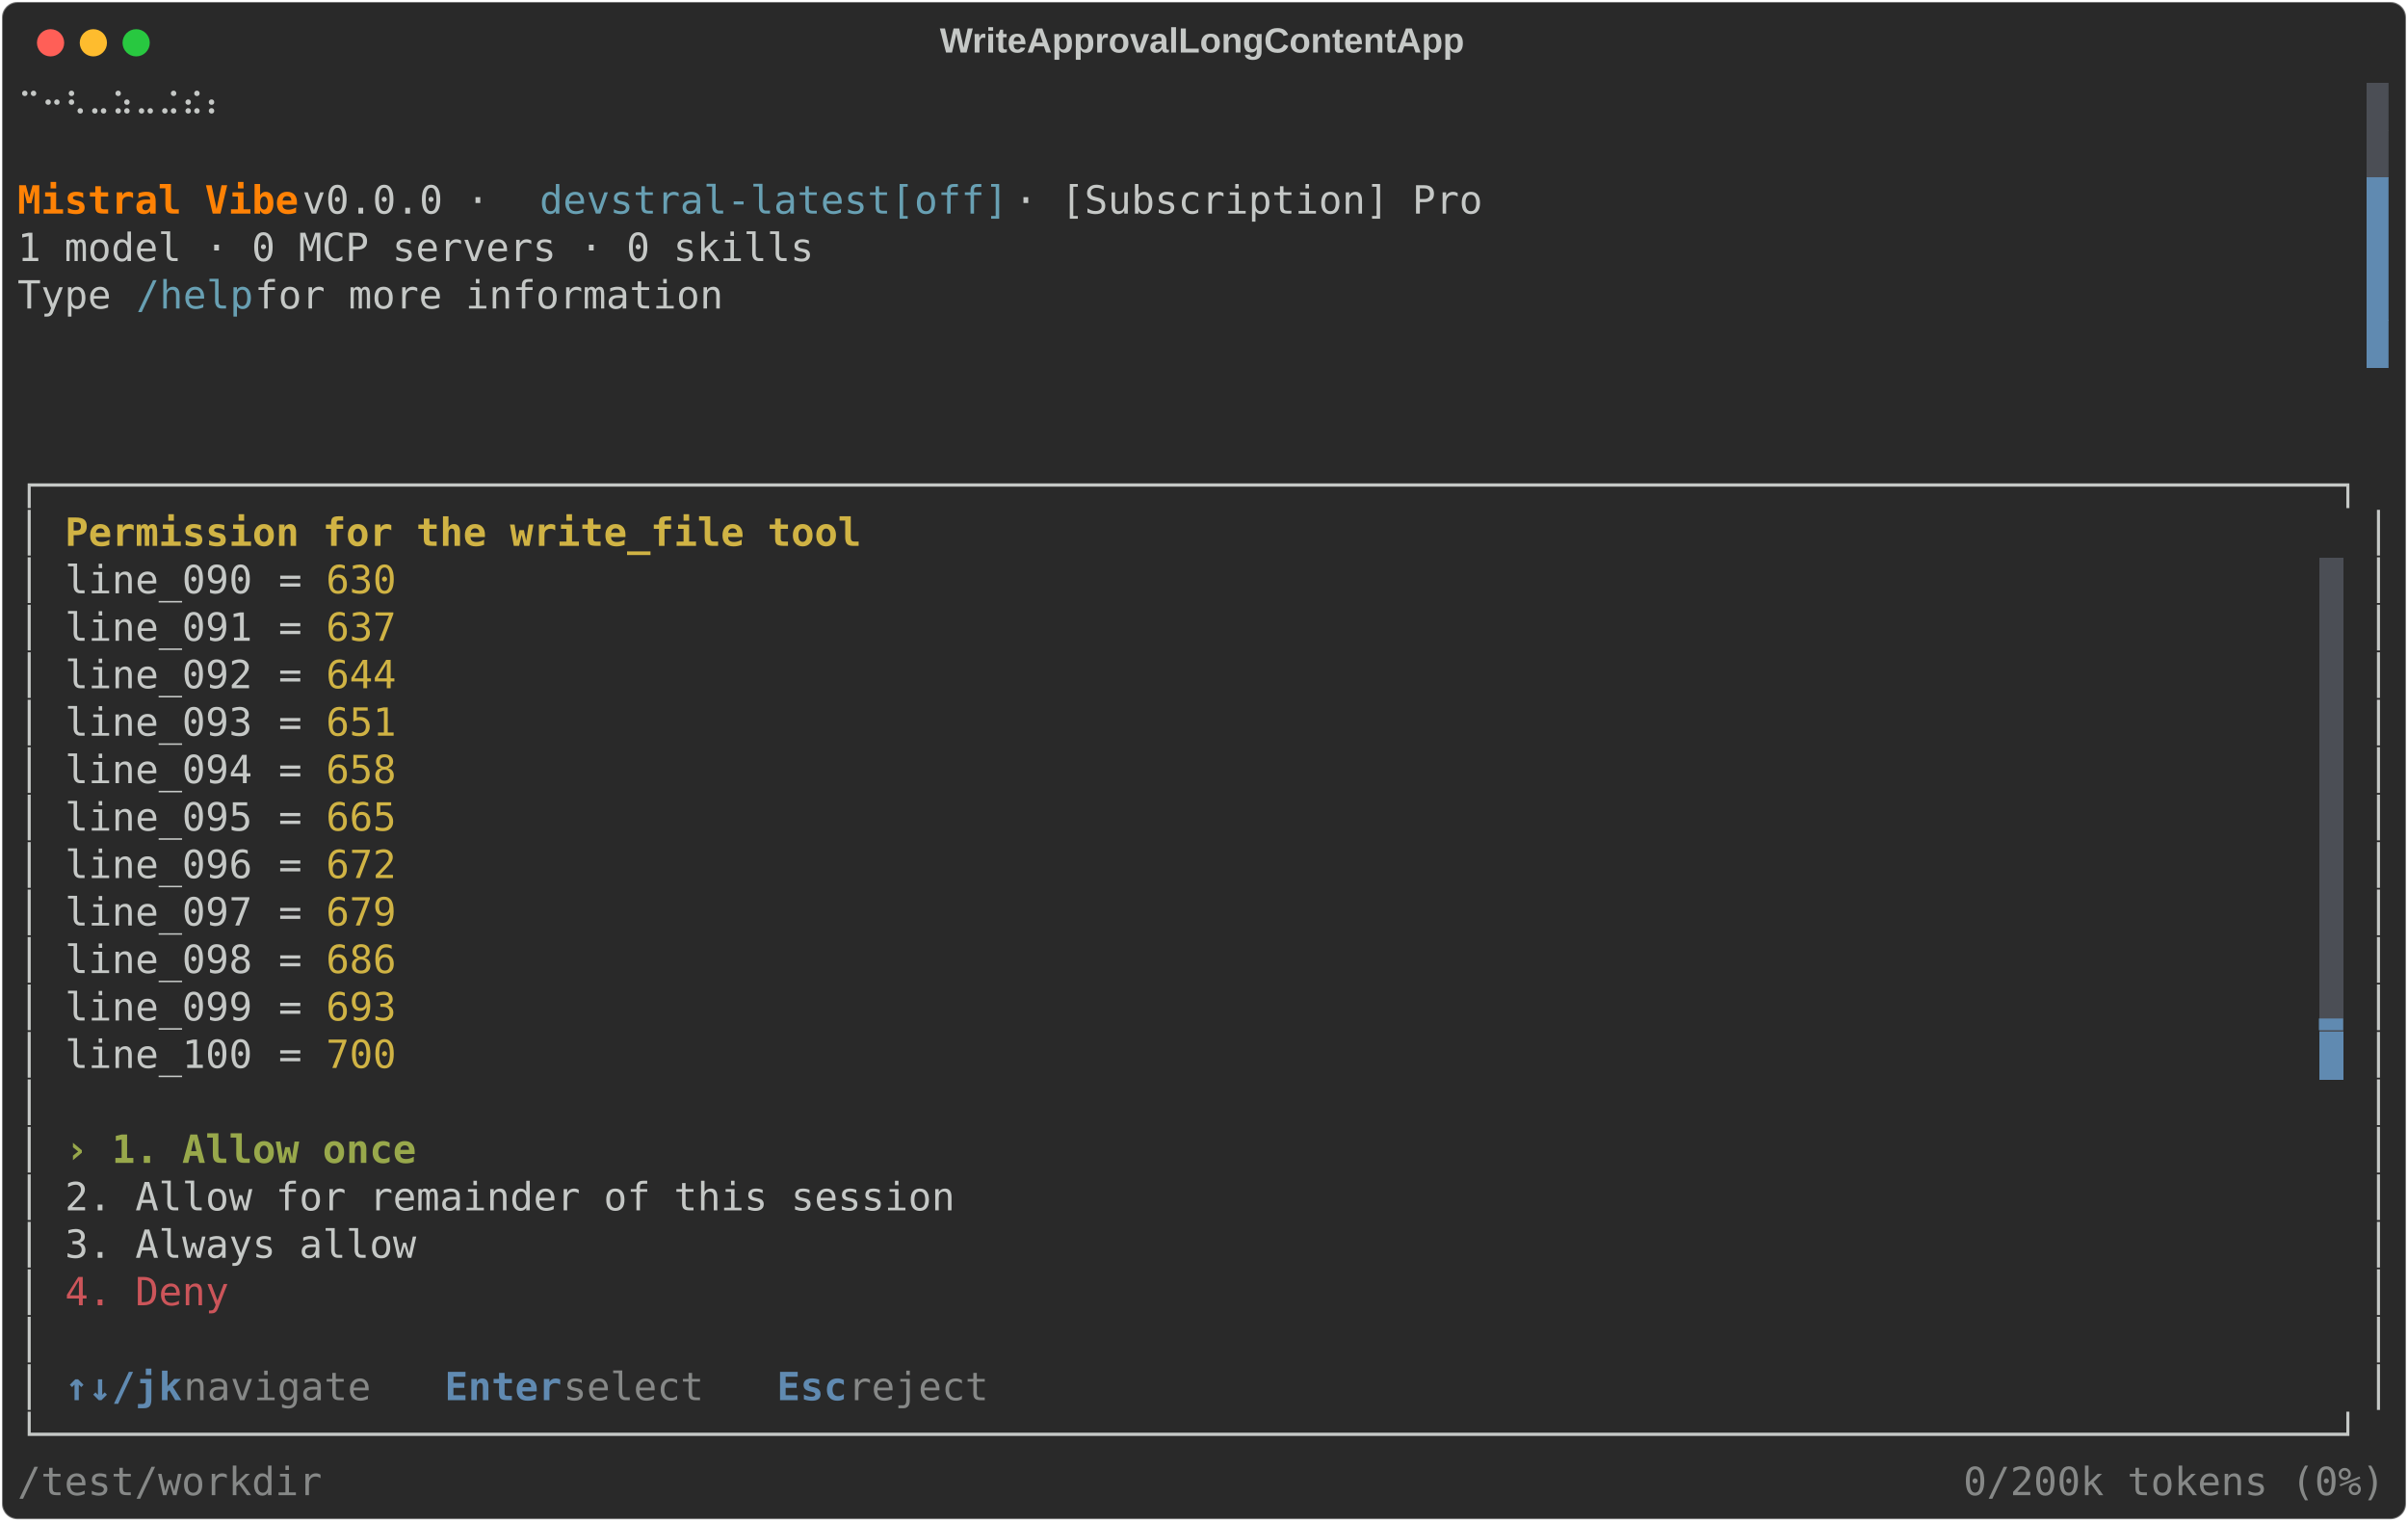
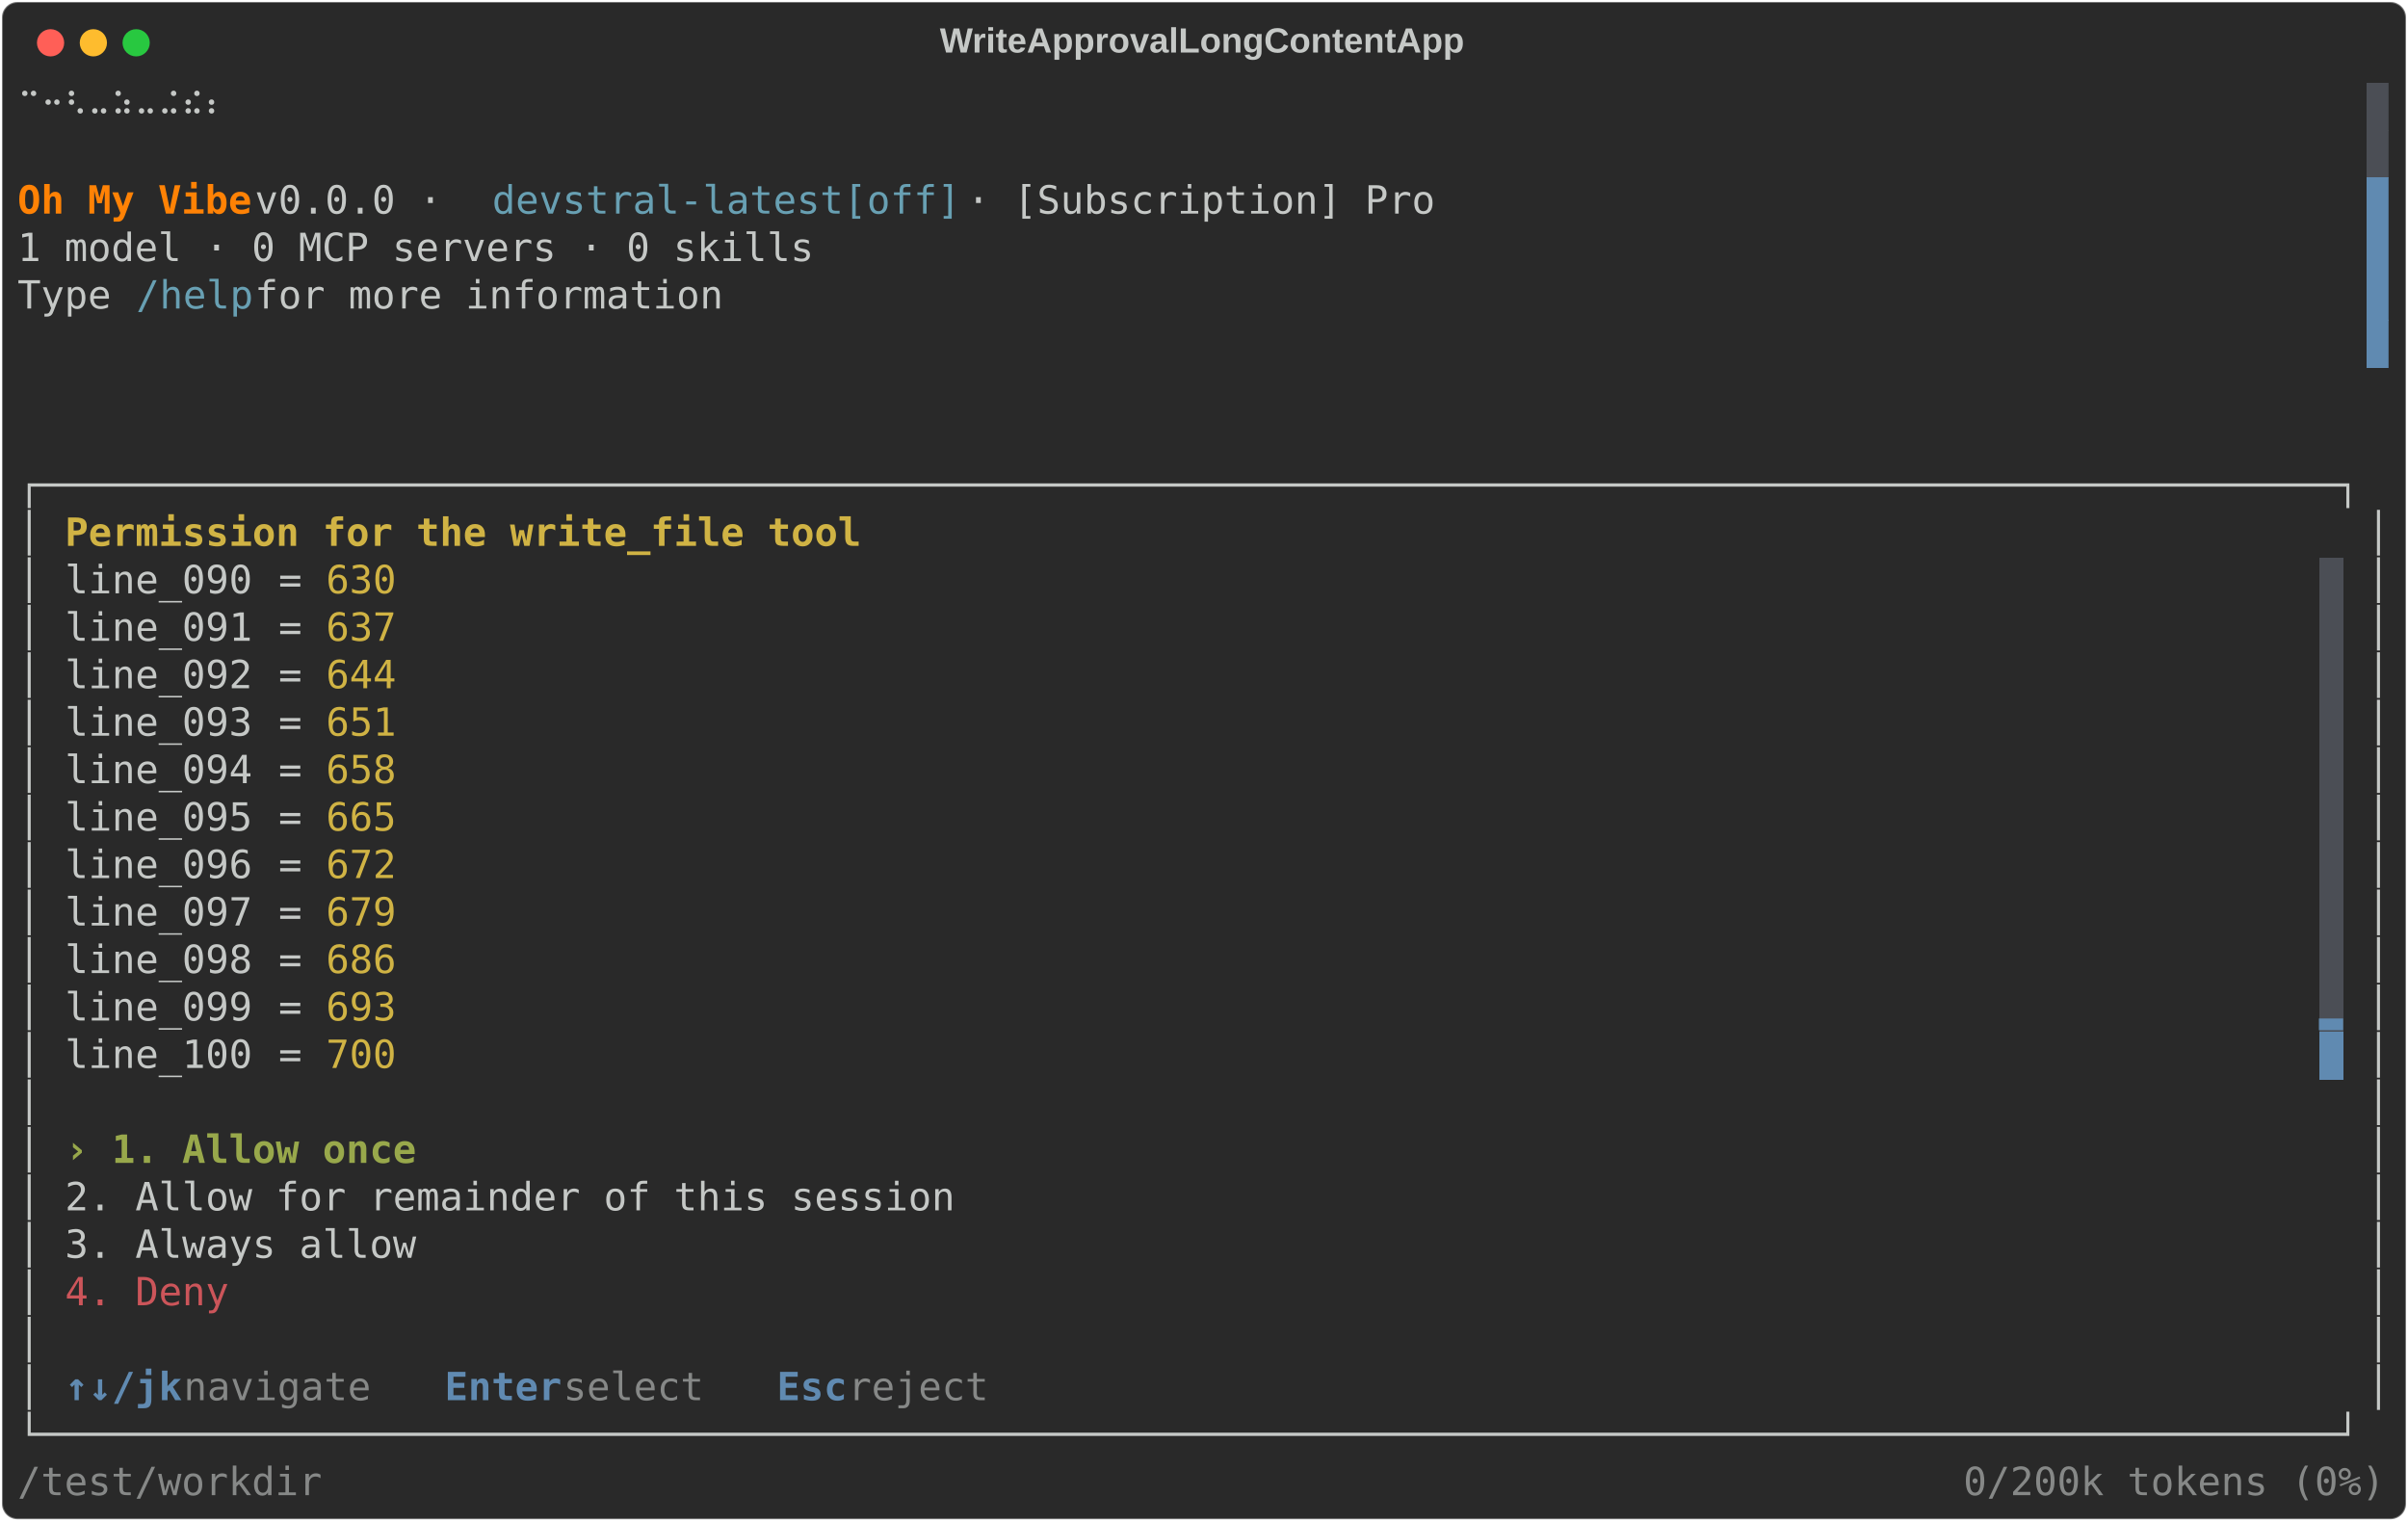
<svg xmlns="http://www.w3.org/2000/svg" class="rich-terminal" viewBox="0 0 1238 782.0">
  <style>

    @font-face {
        font-family: "Fira Code";
        src: local("FiraCode-Regular"),
                url("https://cdnjs.cloudflare.com/ajax/libs/firacode/6.2.0/woff2/FiraCode-Regular.woff2") format("woff2"),
                url("https://cdnjs.cloudflare.com/ajax/libs/firacode/6.2.0/woff/FiraCode-Regular.woff") format("woff");
        font-style: normal;
        font-weight: 400;
    }
    @font-face {
        font-family: "Fira Code";
        src: local("FiraCode-Bold"),
                url("https://cdnjs.cloudflare.com/ajax/libs/firacode/6.2.0/woff2/FiraCode-Bold.woff2") format("woff2"),
                url("https://cdnjs.cloudflare.com/ajax/libs/firacode/6.2.0/woff/FiraCode-Bold.woff") format("woff");
        font-style: bold;
        font-weight: 700;
    }

    .terminal-matrix {
        font-family: Fira Code, monospace;
        font-size: 20px;
        line-height: 24.4px;
        font-variant-east-asian: full-width;
    }

    .terminal-title {
        font-size: 18px;
        font-weight: bold;
        font-family: arial;
    }

    .terminal-r1 { fill: #c5c8c6 }
.terminal-r2 { fill: #ff8205;font-weight: bold }
.terminal-r3 { fill: #68a0b3 }
.terminal-r4 { fill: #292929 }
.terminal-r5 { fill: #d0b344;font-weight: bold }
.terminal-r6 { fill: #d0b344 }
.terminal-r7 { fill: #608ab1 }
.terminal-r8 { fill: #98a84b;font-weight: bold }
.terminal-r9 { fill: #cc555a }
.terminal-r10 { fill: #608ab1;font-weight: bold }
.terminal-r11 { fill: #868887 }
    </style>
  <defs>
    <clipPath id="terminal-clip-terminal">
      <rect x="0" y="0" width="1219.0" height="731.0" />
    </clipPath>
    <clipPath id="terminal-line-0">
      <rect x="0" y="1.5" width="1220" height="24.65" />
    </clipPath>
    <clipPath id="terminal-line-1">
      <rect x="0" y="25.9" width="1220" height="24.65" />
    </clipPath>
    <clipPath id="terminal-line-2">
      <rect x="0" y="50.3" width="1220" height="24.65" />
    </clipPath>
    <clipPath id="terminal-line-3">
      <rect x="0" y="74.7" width="1220" height="24.65" />
    </clipPath>
    <clipPath id="terminal-line-4">
      <rect x="0" y="99.1" width="1220" height="24.65" />
    </clipPath>
    <clipPath id="terminal-line-5">
      <rect x="0" y="123.5" width="1220" height="24.65" />
    </clipPath>
    <clipPath id="terminal-line-6">
      <rect x="0" y="147.9" width="1220" height="24.65" />
    </clipPath>
    <clipPath id="terminal-line-7">
      <rect x="0" y="172.3" width="1220" height="24.65" />
    </clipPath>
    <clipPath id="terminal-line-8">
      <rect x="0" y="196.7" width="1220" height="24.65" />
    </clipPath>
    <clipPath id="terminal-line-9">
      <rect x="0" y="221.1" width="1220" height="24.65" />
    </clipPath>
    <clipPath id="terminal-line-10">
      <rect x="0" y="245.5" width="1220" height="24.65" />
    </clipPath>
    <clipPath id="terminal-line-11">
      <rect x="0" y="269.9" width="1220" height="24.65" />
    </clipPath>
    <clipPath id="terminal-line-12">
      <rect x="0" y="294.3" width="1220" height="24.65" />
    </clipPath>
    <clipPath id="terminal-line-13">
      <rect x="0" y="318.7" width="1220" height="24.65" />
    </clipPath>
    <clipPath id="terminal-line-14">
      <rect x="0" y="343.1" width="1220" height="24.65" />
    </clipPath>
    <clipPath id="terminal-line-15">
      <rect x="0" y="367.5" width="1220" height="24.65" />
    </clipPath>
    <clipPath id="terminal-line-16">
      <rect x="0" y="391.9" width="1220" height="24.65" />
    </clipPath>
    <clipPath id="terminal-line-17">
      <rect x="0" y="416.3" width="1220" height="24.65" />
    </clipPath>
    <clipPath id="terminal-line-18">
      <rect x="0" y="440.7" width="1220" height="24.65" />
    </clipPath>
    <clipPath id="terminal-line-19">
      <rect x="0" y="465.1" width="1220" height="24.65" />
    </clipPath>
    <clipPath id="terminal-line-20">
      <rect x="0" y="489.5" width="1220" height="24.65" />
    </clipPath>
    <clipPath id="terminal-line-21">
      <rect x="0" y="513.9" width="1220" height="24.65" />
    </clipPath>
    <clipPath id="terminal-line-22">
      <rect x="0" y="538.3" width="1220" height="24.65" />
    </clipPath>
    <clipPath id="terminal-line-23">
      <rect x="0" y="562.7" width="1220" height="24.65" />
    </clipPath>
    <clipPath id="terminal-line-24">
      <rect x="0" y="587.1" width="1220" height="24.65" />
    </clipPath>
    <clipPath id="terminal-line-25">
      <rect x="0" y="611.5" width="1220" height="24.65" />
    </clipPath>
    <clipPath id="terminal-line-26">
      <rect x="0" y="635.9" width="1220" height="24.65" />
    </clipPath>
    <clipPath id="terminal-line-27">
      <rect x="0" y="660.3" width="1220" height="24.65" />
    </clipPath>
    <clipPath id="terminal-line-28">
      <rect x="0" y="684.7" width="1220" height="24.65" />
    </clipPath>
  </defs>
  <rect fill="#292929" stroke="rgba(255,255,255,0.35)" stroke-width="1" x="1" y="1" width="1236" height="780" rx="8" />
  <text class="terminal-title" fill="#c5c8c6" text-anchor="middle" x="618" y="27">WriteApprovalLongContentApp</text>
  <g transform="translate(26,22)">
    <circle cx="0" cy="0" r="7" fill="#ff5f57" />
    <circle cx="22" cy="0" r="7" fill="#febc2e" />
    <circle cx="44" cy="0" r="7" fill="#28c840" />
  </g>
  <g transform="translate(9, 41)" clip-path="url(#terminal-clip-terminal)">
    <rect fill="#4b4e55" x="1207.8" y="1.5" width="12.2" height="24.65" shape-rendering="crispEdges" />
    <rect fill="#4b4e55" x="1207.8" y="25.9" width="12.2" height="24.65" shape-rendering="crispEdges" />
    <rect fill="#608ab1" x="1207.8" y="50.3" width="12.2" height="24.65" shape-rendering="crispEdges" />
    <rect fill="#608ab1" x="1207.8" y="74.7" width="12.2" height="24.65" shape-rendering="crispEdges" />
    <rect fill="#608ab1" x="1207.8" y="99.1" width="12.2" height="24.65" shape-rendering="crispEdges" />
    <rect fill="#608ab1" x="1207.8" y="123.5" width="12.2" height="24.65" shape-rendering="crispEdges" />
    <rect fill="#4b4e55" x="1183.4" y="245.5" width="12.2" height="24.65" shape-rendering="crispEdges" />
    <rect fill="#4b4e55" x="1183.4" y="269.9" width="12.2" height="24.65" shape-rendering="crispEdges" />
    <rect fill="#4b4e55" x="1183.4" y="294.3" width="12.2" height="24.65" shape-rendering="crispEdges" />
    <rect fill="#4b4e55" x="1183.4" y="318.7" width="12.2" height="24.65" shape-rendering="crispEdges" />
    <rect fill="#4b4e55" x="1183.4" y="343.1" width="12.2" height="24.65" shape-rendering="crispEdges" />
    <rect fill="#4b4e55" x="1183.4" y="367.5" width="12.2" height="24.65" shape-rendering="crispEdges" />
    <rect fill="#4b4e55" x="1183.4" y="391.9" width="12.2" height="24.65" shape-rendering="crispEdges" />
    <rect fill="#4b4e55" x="1183.4" y="416.3" width="12.2" height="24.65" shape-rendering="crispEdges" />
    <rect fill="#4b4e55" x="1183.4" y="440.7" width="12.2" height="24.65" shape-rendering="crispEdges" />
    <rect fill="#4b4e55" x="1183.4" y="465.1" width="12.2" height="24.65" shape-rendering="crispEdges" />
    <rect fill="#608ab1" x="1183.4" y="489.5" width="12.2" height="24.65" shape-rendering="crispEdges" />
    <g class="terminal-matrix">
      <text class="terminal-r1" x="0" y="20" textLength="134.2" clip-path="url(#terminal-line-0)">  ⠉⠒⠣⠤⠵⠤⠬⠮⠆</text>
      <text class="terminal-r1" x="1220" y="20" textLength="12.2" clip-path="url(#terminal-line-0)">
</text>
      <text class="terminal-r1" x="1220" y="44.4" textLength="12.2" clip-path="url(#terminal-line-1)">
</text>
-       <text class="terminal-r2" x="0" y="68.8" textLength="146.4" clip-path="url(#terminal-line-2)">Mistral Vibe</text>
-       <text class="terminal-r1" x="146.4" y="68.8" textLength="122" clip-path="url(#terminal-line-2)"> v0.0.0 · </text>
-       <text class="terminal-r3" x="268.4" y="68.8" textLength="244" clip-path="url(#terminal-line-2)">devstral-latest[off]</text>
-       <text class="terminal-r1" x="512.4" y="68.8" textLength="256.2" clip-path="url(#terminal-line-2)"> · [Subscription] Pro</text>
+       <text class="terminal-r2" x="0" y="68.8" textLength="122" clip-path="url(#terminal-line-2)">Oh My Vibe</text>
+       <text class="terminal-r1" x="122" y="68.8" textLength="122" clip-path="url(#terminal-line-2)"> v0.0.0 · </text>
+       <text class="terminal-r3" x="244" y="68.8" textLength="244" clip-path="url(#terminal-line-2)">devstral-latest[off]</text>
+       <text class="terminal-r1" x="488" y="68.8" textLength="256.2" clip-path="url(#terminal-line-2)"> · [Subscription] Pro</text>
      <text class="terminal-r1" x="1220" y="68.8" textLength="12.2" clip-path="url(#terminal-line-2)">
</text>
      <text class="terminal-r1" x="0" y="93.2" textLength="414.8" clip-path="url(#terminal-line-3)">1 model · 0 MCP servers · 0 skills</text>
      <text class="terminal-r1" x="1220" y="93.2" textLength="12.2" clip-path="url(#terminal-line-3)">
</text>
      <text class="terminal-r1" x="0" y="117.6" textLength="61" clip-path="url(#terminal-line-4)">Type </text>
      <text class="terminal-r3" x="61" y="117.6" textLength="61" clip-path="url(#terminal-line-4)">/help</text>
      <text class="terminal-r1" x="122" y="117.6" textLength="256.2" clip-path="url(#terminal-line-4)"> for more information</text>
      <text class="terminal-r1" x="1220" y="117.6" textLength="12.2" clip-path="url(#terminal-line-4)">
</text>
      <text class="terminal-r1" x="1220" y="142" textLength="12.2" clip-path="url(#terminal-line-5)">
</text>
      <text class="terminal-r1" x="1220" y="166.4" textLength="12.2" clip-path="url(#terminal-line-6)">
</text>
      <text class="terminal-r1" x="1220" y="190.8" textLength="12.2" clip-path="url(#terminal-line-7)">
</text>
      <text class="terminal-r1" x="0" y="215.2" textLength="1220" clip-path="url(#terminal-line-8)">┌──────────────────────────────────────────────────────────────────────────────────────────────────┐</text>
      <text class="terminal-r1" x="1220" y="215.2" textLength="12.2" clip-path="url(#terminal-line-8)">
</text>
      <text class="terminal-r1" x="0" y="239.6" textLength="12.2" clip-path="url(#terminal-line-9)">│</text>
      <text class="terminal-r5" x="24.4" y="239.6" textLength="414.8" clip-path="url(#terminal-line-9)">Permission for the write_file tool</text>
      <text class="terminal-r1" x="1207.8" y="239.6" textLength="12.2" clip-path="url(#terminal-line-9)">│</text>
      <text class="terminal-r1" x="1220" y="239.6" textLength="12.2" clip-path="url(#terminal-line-9)">
</text>
      <text class="terminal-r1" x="0" y="264" textLength="12.2" clip-path="url(#terminal-line-10)">│</text>
      <text class="terminal-r1" x="24.4" y="264" textLength="97.6" clip-path="url(#terminal-line-10)">line_090</text>
      <text class="terminal-r1" x="134.2" y="264" textLength="12.2" clip-path="url(#terminal-line-10)">=</text>
      <text class="terminal-r6" x="158.6" y="264" textLength="36.6" clip-path="url(#terminal-line-10)">630</text>
      <text class="terminal-r1" x="1207.8" y="264" textLength="12.2" clip-path="url(#terminal-line-10)">│</text>
      <text class="terminal-r1" x="1220" y="264" textLength="12.2" clip-path="url(#terminal-line-10)">
</text>
      <text class="terminal-r1" x="0" y="288.4" textLength="12.2" clip-path="url(#terminal-line-11)">│</text>
      <text class="terminal-r1" x="24.4" y="288.4" textLength="97.6" clip-path="url(#terminal-line-11)">line_091</text>
      <text class="terminal-r1" x="134.2" y="288.4" textLength="12.2" clip-path="url(#terminal-line-11)">=</text>
      <text class="terminal-r6" x="158.6" y="288.4" textLength="36.6" clip-path="url(#terminal-line-11)">637</text>
      <text class="terminal-r1" x="1207.8" y="288.4" textLength="12.2" clip-path="url(#terminal-line-11)">│</text>
      <text class="terminal-r1" x="1220" y="288.4" textLength="12.2" clip-path="url(#terminal-line-11)">
</text>
      <text class="terminal-r1" x="0" y="312.8" textLength="12.2" clip-path="url(#terminal-line-12)">│</text>
      <text class="terminal-r1" x="24.4" y="312.8" textLength="97.6" clip-path="url(#terminal-line-12)">line_092</text>
      <text class="terminal-r1" x="134.2" y="312.8" textLength="12.2" clip-path="url(#terminal-line-12)">=</text>
      <text class="terminal-r6" x="158.6" y="312.8" textLength="36.6" clip-path="url(#terminal-line-12)">644</text>
      <text class="terminal-r1" x="1207.8" y="312.8" textLength="12.2" clip-path="url(#terminal-line-12)">│</text>
      <text class="terminal-r1" x="1220" y="312.8" textLength="12.2" clip-path="url(#terminal-line-12)">
</text>
      <text class="terminal-r1" x="0" y="337.2" textLength="12.2" clip-path="url(#terminal-line-13)">│</text>
      <text class="terminal-r1" x="24.4" y="337.2" textLength="97.6" clip-path="url(#terminal-line-13)">line_093</text>
      <text class="terminal-r1" x="134.2" y="337.2" textLength="12.2" clip-path="url(#terminal-line-13)">=</text>
      <text class="terminal-r6" x="158.6" y="337.2" textLength="36.6" clip-path="url(#terminal-line-13)">651</text>
      <text class="terminal-r1" x="1207.8" y="337.2" textLength="12.2" clip-path="url(#terminal-line-13)">│</text>
      <text class="terminal-r1" x="1220" y="337.2" textLength="12.2" clip-path="url(#terminal-line-13)">
</text>
      <text class="terminal-r1" x="0" y="361.6" textLength="12.2" clip-path="url(#terminal-line-14)">│</text>
      <text class="terminal-r1" x="24.4" y="361.6" textLength="97.6" clip-path="url(#terminal-line-14)">line_094</text>
      <text class="terminal-r1" x="134.2" y="361.6" textLength="12.2" clip-path="url(#terminal-line-14)">=</text>
      <text class="terminal-r6" x="158.6" y="361.6" textLength="36.6" clip-path="url(#terminal-line-14)">658</text>
      <text class="terminal-r1" x="1207.8" y="361.6" textLength="12.2" clip-path="url(#terminal-line-14)">│</text>
      <text class="terminal-r1" x="1220" y="361.6" textLength="12.2" clip-path="url(#terminal-line-14)">
</text>
      <text class="terminal-r1" x="0" y="386" textLength="12.2" clip-path="url(#terminal-line-15)">│</text>
      <text class="terminal-r1" x="24.4" y="386" textLength="97.6" clip-path="url(#terminal-line-15)">line_095</text>
      <text class="terminal-r1" x="134.2" y="386" textLength="12.2" clip-path="url(#terminal-line-15)">=</text>
      <text class="terminal-r6" x="158.6" y="386" textLength="36.6" clip-path="url(#terminal-line-15)">665</text>
      <text class="terminal-r1" x="1207.8" y="386" textLength="12.2" clip-path="url(#terminal-line-15)">│</text>
      <text class="terminal-r1" x="1220" y="386" textLength="12.2" clip-path="url(#terminal-line-15)">
</text>
      <text class="terminal-r1" x="0" y="410.4" textLength="12.2" clip-path="url(#terminal-line-16)">│</text>
      <text class="terminal-r1" x="24.4" y="410.4" textLength="97.6" clip-path="url(#terminal-line-16)">line_096</text>
      <text class="terminal-r1" x="134.2" y="410.4" textLength="12.2" clip-path="url(#terminal-line-16)">=</text>
      <text class="terminal-r6" x="158.6" y="410.4" textLength="36.6" clip-path="url(#terminal-line-16)">672</text>
      <text class="terminal-r1" x="1207.8" y="410.4" textLength="12.2" clip-path="url(#terminal-line-16)">│</text>
      <text class="terminal-r1" x="1220" y="410.4" textLength="12.2" clip-path="url(#terminal-line-16)">
</text>
      <text class="terminal-r1" x="0" y="434.8" textLength="12.2" clip-path="url(#terminal-line-17)">│</text>
      <text class="terminal-r1" x="24.4" y="434.8" textLength="97.6" clip-path="url(#terminal-line-17)">line_097</text>
      <text class="terminal-r1" x="134.2" y="434.8" textLength="12.2" clip-path="url(#terminal-line-17)">=</text>
      <text class="terminal-r6" x="158.6" y="434.8" textLength="36.6" clip-path="url(#terminal-line-17)">679</text>
      <text class="terminal-r1" x="1207.8" y="434.8" textLength="12.2" clip-path="url(#terminal-line-17)">│</text>
      <text class="terminal-r1" x="1220" y="434.8" textLength="12.2" clip-path="url(#terminal-line-17)">
</text>
      <text class="terminal-r1" x="0" y="459.2" textLength="12.2" clip-path="url(#terminal-line-18)">│</text>
      <text class="terminal-r1" x="24.4" y="459.2" textLength="97.6" clip-path="url(#terminal-line-18)">line_098</text>
      <text class="terminal-r1" x="134.2" y="459.2" textLength="12.2" clip-path="url(#terminal-line-18)">=</text>
      <text class="terminal-r6" x="158.6" y="459.2" textLength="36.6" clip-path="url(#terminal-line-18)">686</text>
      <text class="terminal-r1" x="1207.8" y="459.2" textLength="12.2" clip-path="url(#terminal-line-18)">│</text>
      <text class="terminal-r1" x="1220" y="459.2" textLength="12.2" clip-path="url(#terminal-line-18)">
</text>
      <text class="terminal-r1" x="0" y="483.6" textLength="12.2" clip-path="url(#terminal-line-19)">│</text>
      <text class="terminal-r1" x="24.4" y="483.6" textLength="97.6" clip-path="url(#terminal-line-19)">line_099</text>
      <text class="terminal-r1" x="134.2" y="483.6" textLength="12.2" clip-path="url(#terminal-line-19)">=</text>
      <text class="terminal-r6" x="158.6" y="483.6" textLength="36.6" clip-path="url(#terminal-line-19)">693</text>
      <text class="terminal-r7" x="1183.4" y="483.6" textLength="12.2" clip-path="url(#terminal-line-19)">▂</text>
      <text class="terminal-r1" x="1207.8" y="483.6" textLength="12.2" clip-path="url(#terminal-line-19)">│</text>
      <text class="terminal-r1" x="1220" y="483.6" textLength="12.2" clip-path="url(#terminal-line-19)">
</text>
      <text class="terminal-r1" x="0" y="508" textLength="12.2" clip-path="url(#terminal-line-20)">│</text>
      <text class="terminal-r1" x="24.4" y="508" textLength="97.6" clip-path="url(#terminal-line-20)">line_100</text>
      <text class="terminal-r1" x="134.2" y="508" textLength="12.2" clip-path="url(#terminal-line-20)">=</text>
      <text class="terminal-r6" x="158.6" y="508" textLength="36.6" clip-path="url(#terminal-line-20)">700</text>
      <text class="terminal-r1" x="1207.8" y="508" textLength="12.2" clip-path="url(#terminal-line-20)">│</text>
      <text class="terminal-r1" x="1220" y="508" textLength="12.2" clip-path="url(#terminal-line-20)">
</text>
      <text class="terminal-r1" x="0" y="532.4" textLength="12.2" clip-path="url(#terminal-line-21)">│</text>
      <text class="terminal-r1" x="1207.8" y="532.4" textLength="12.2" clip-path="url(#terminal-line-21)">│</text>
      <text class="terminal-r1" x="1220" y="532.4" textLength="12.2" clip-path="url(#terminal-line-21)">
</text>
      <text class="terminal-r1" x="0" y="556.8" textLength="12.2" clip-path="url(#terminal-line-22)">│</text>
      <text class="terminal-r8" x="24.4" y="556.8" textLength="183" clip-path="url(#terminal-line-22)">› 1. Allow once</text>
      <text class="terminal-r1" x="1207.8" y="556.8" textLength="12.2" clip-path="url(#terminal-line-22)">│</text>
      <text class="terminal-r1" x="1220" y="556.8" textLength="12.2" clip-path="url(#terminal-line-22)">
</text>
      <text class="terminal-r1" x="0" y="581.2" textLength="12.2" clip-path="url(#terminal-line-23)">│</text>
      <text class="terminal-r1" x="24.4" y="581.2" textLength="488" clip-path="url(#terminal-line-23)">  2. Allow for remainder of this session</text>
      <text class="terminal-r1" x="1207.8" y="581.2" textLength="12.2" clip-path="url(#terminal-line-23)">│</text>
      <text class="terminal-r1" x="1220" y="581.2" textLength="12.2" clip-path="url(#terminal-line-23)">
</text>
      <text class="terminal-r1" x="0" y="605.6" textLength="12.2" clip-path="url(#terminal-line-24)">│</text>
      <text class="terminal-r1" x="24.4" y="605.6" textLength="207.4" clip-path="url(#terminal-line-24)">  3. Always allow</text>
      <text class="terminal-r1" x="1207.8" y="605.6" textLength="12.2" clip-path="url(#terminal-line-24)">│</text>
      <text class="terminal-r1" x="1220" y="605.6" textLength="12.2" clip-path="url(#terminal-line-24)">
</text>
      <text class="terminal-r1" x="0" y="630" textLength="12.2" clip-path="url(#terminal-line-25)">│</text>
      <text class="terminal-r9" x="24.4" y="630" textLength="109.8" clip-path="url(#terminal-line-25)">  4. Deny</text>
      <text class="terminal-r1" x="1207.8" y="630" textLength="12.2" clip-path="url(#terminal-line-25)">│</text>
      <text class="terminal-r1" x="1220" y="630" textLength="12.2" clip-path="url(#terminal-line-25)">
</text>
      <text class="terminal-r1" x="0" y="654.4" textLength="12.2" clip-path="url(#terminal-line-26)">│</text>
      <text class="terminal-r1" x="1207.8" y="654.4" textLength="12.2" clip-path="url(#terminal-line-26)">│</text>
      <text class="terminal-r1" x="1220" y="654.4" textLength="12.2" clip-path="url(#terminal-line-26)">
</text>
      <text class="terminal-r1" x="0" y="678.8" textLength="12.2" clip-path="url(#terminal-line-27)">│</text>
      <text class="terminal-r10" x="24.4" y="678.8" textLength="61" clip-path="url(#terminal-line-27)">↑↓/jk</text>
      <text class="terminal-r11" x="85.4" y="678.8" textLength="134.2" clip-path="url(#terminal-line-27)"> navigate  </text>
      <text class="terminal-r10" x="219.6" y="678.8" textLength="61" clip-path="url(#terminal-line-27)">Enter</text>
      <text class="terminal-r11" x="280.6" y="678.8" textLength="109.8" clip-path="url(#terminal-line-27)"> select  </text>
      <text class="terminal-r10" x="390.4" y="678.8" textLength="36.6" clip-path="url(#terminal-line-27)">Esc</text>
      <text class="terminal-r11" x="427" y="678.8" textLength="85.4" clip-path="url(#terminal-line-27)"> reject</text>
      <text class="terminal-r1" x="1207.8" y="678.8" textLength="12.2" clip-path="url(#terminal-line-27)">│</text>
      <text class="terminal-r1" x="1220" y="678.8" textLength="12.2" clip-path="url(#terminal-line-27)">
</text>
      <text class="terminal-r1" x="0" y="703.2" textLength="1220" clip-path="url(#terminal-line-28)">└──────────────────────────────────────────────────────────────────────────────────────────────────┘</text>
      <text class="terminal-r1" x="1220" y="703.2" textLength="12.2" clip-path="url(#terminal-line-28)">
</text>
      <text class="terminal-r11" x="0" y="727.6" textLength="158.6" clip-path="url(#terminal-line-29)">/test/workdir</text>
      <text class="terminal-r11" x="1000.4" y="727.6" textLength="219.6" clip-path="url(#terminal-line-29)">0/200k tokens (0%)</text>
    </g>
  </g>
</svg>
